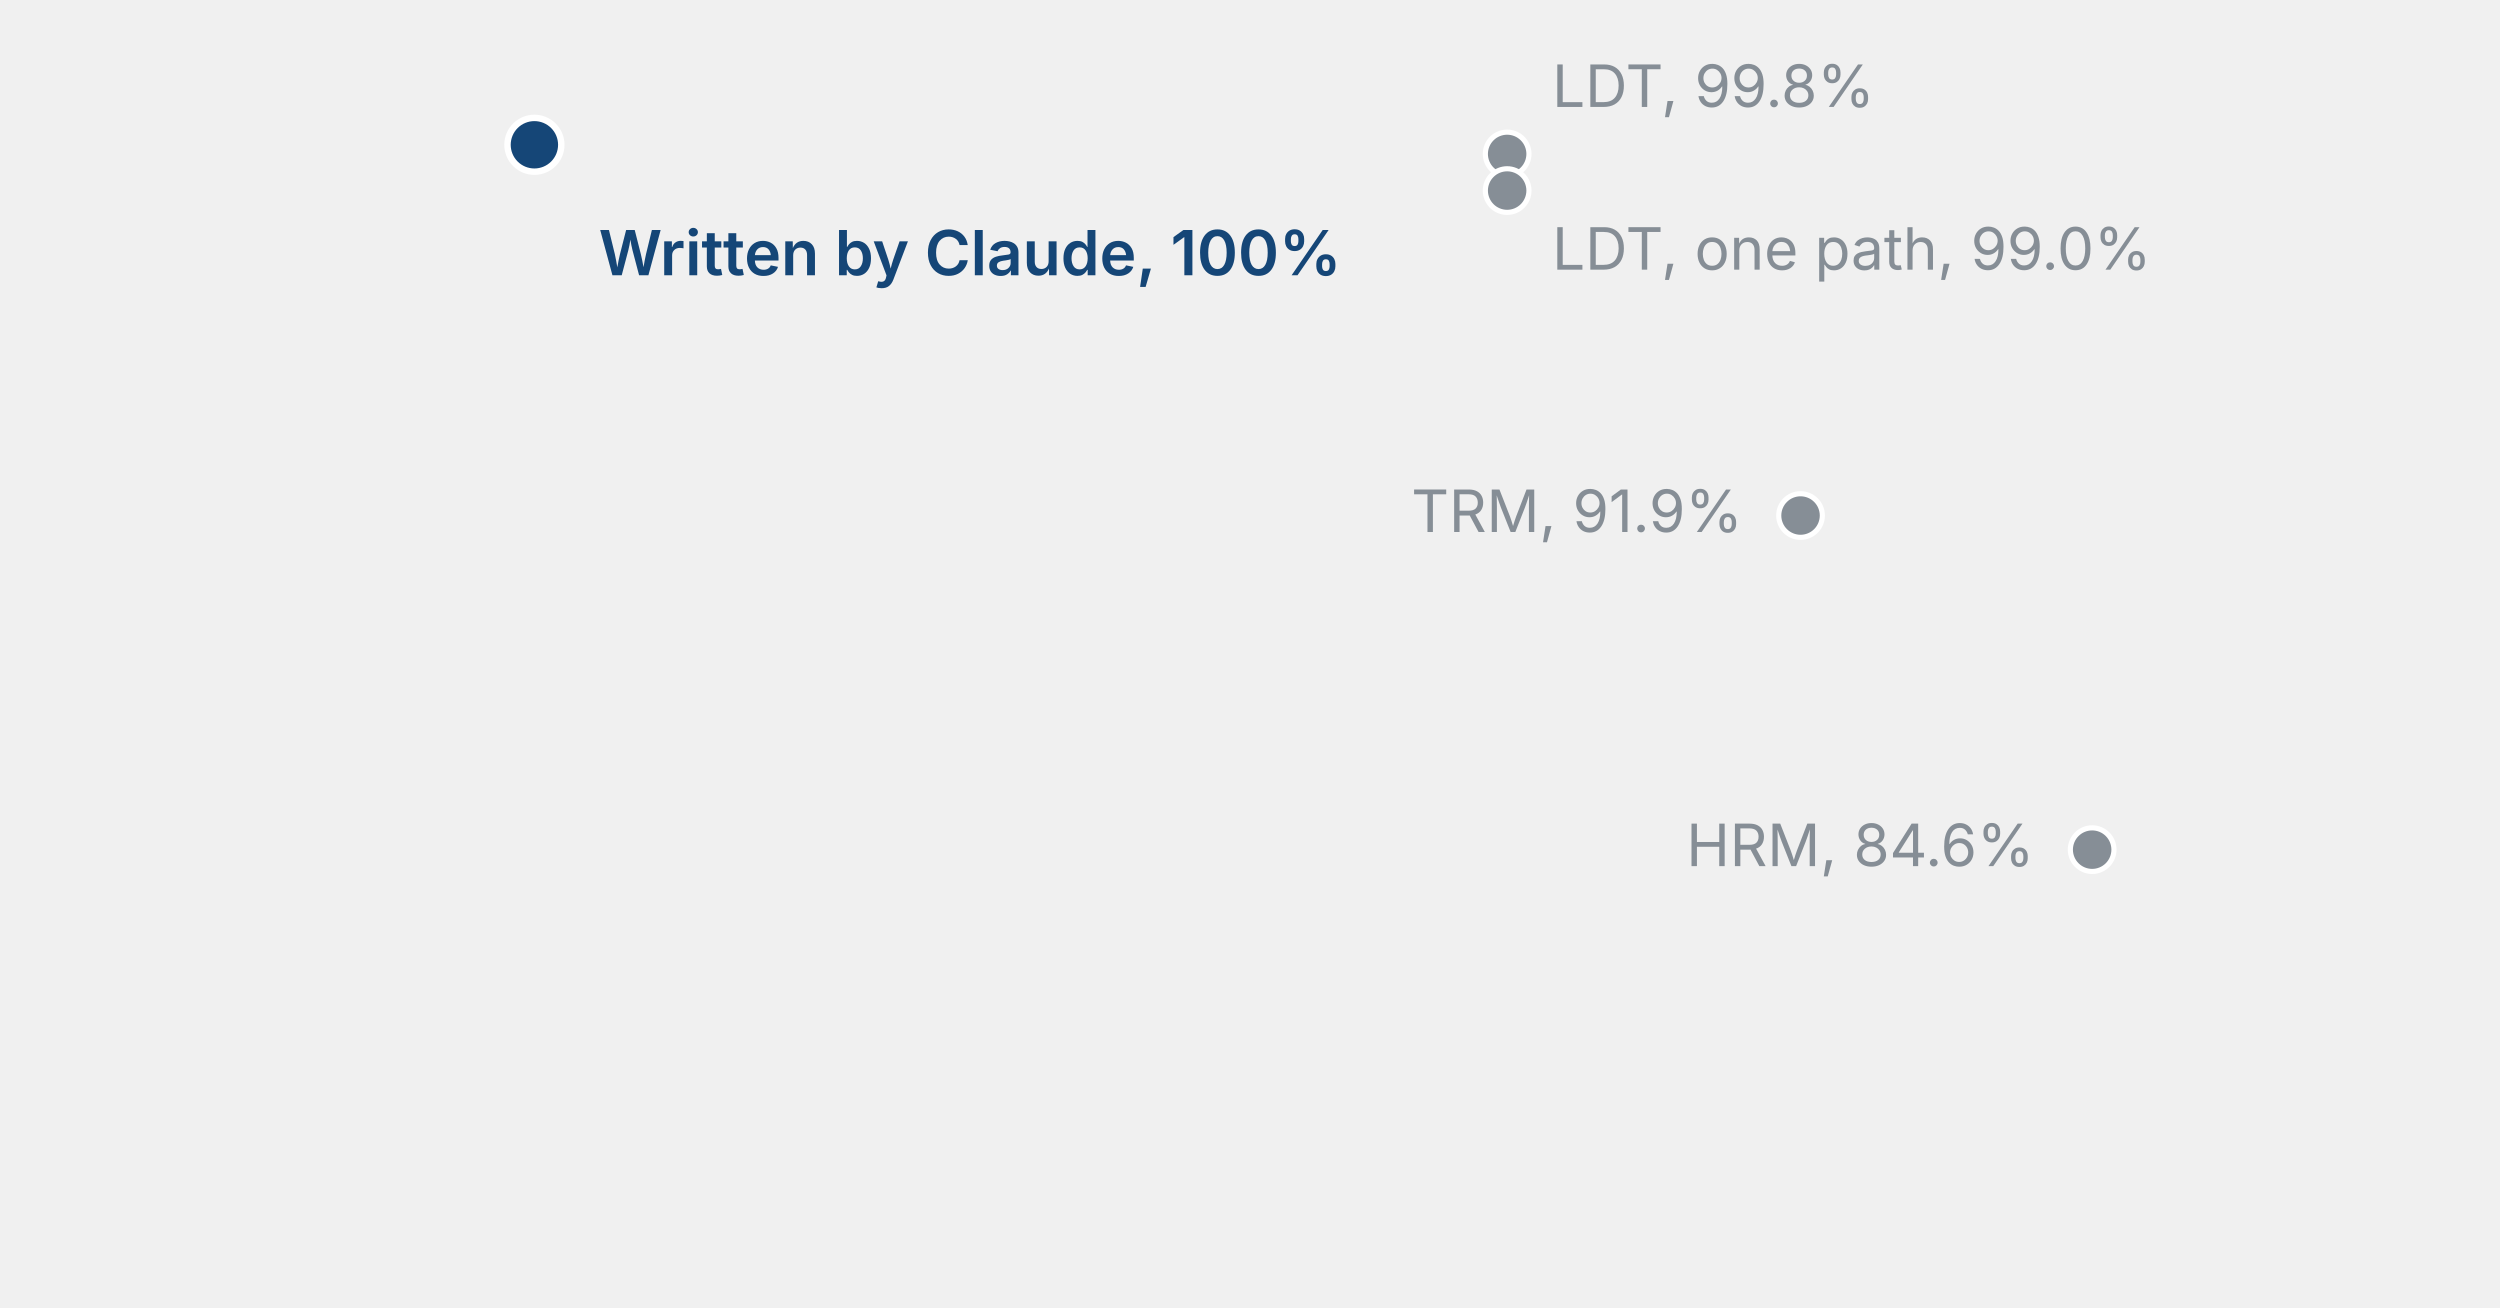
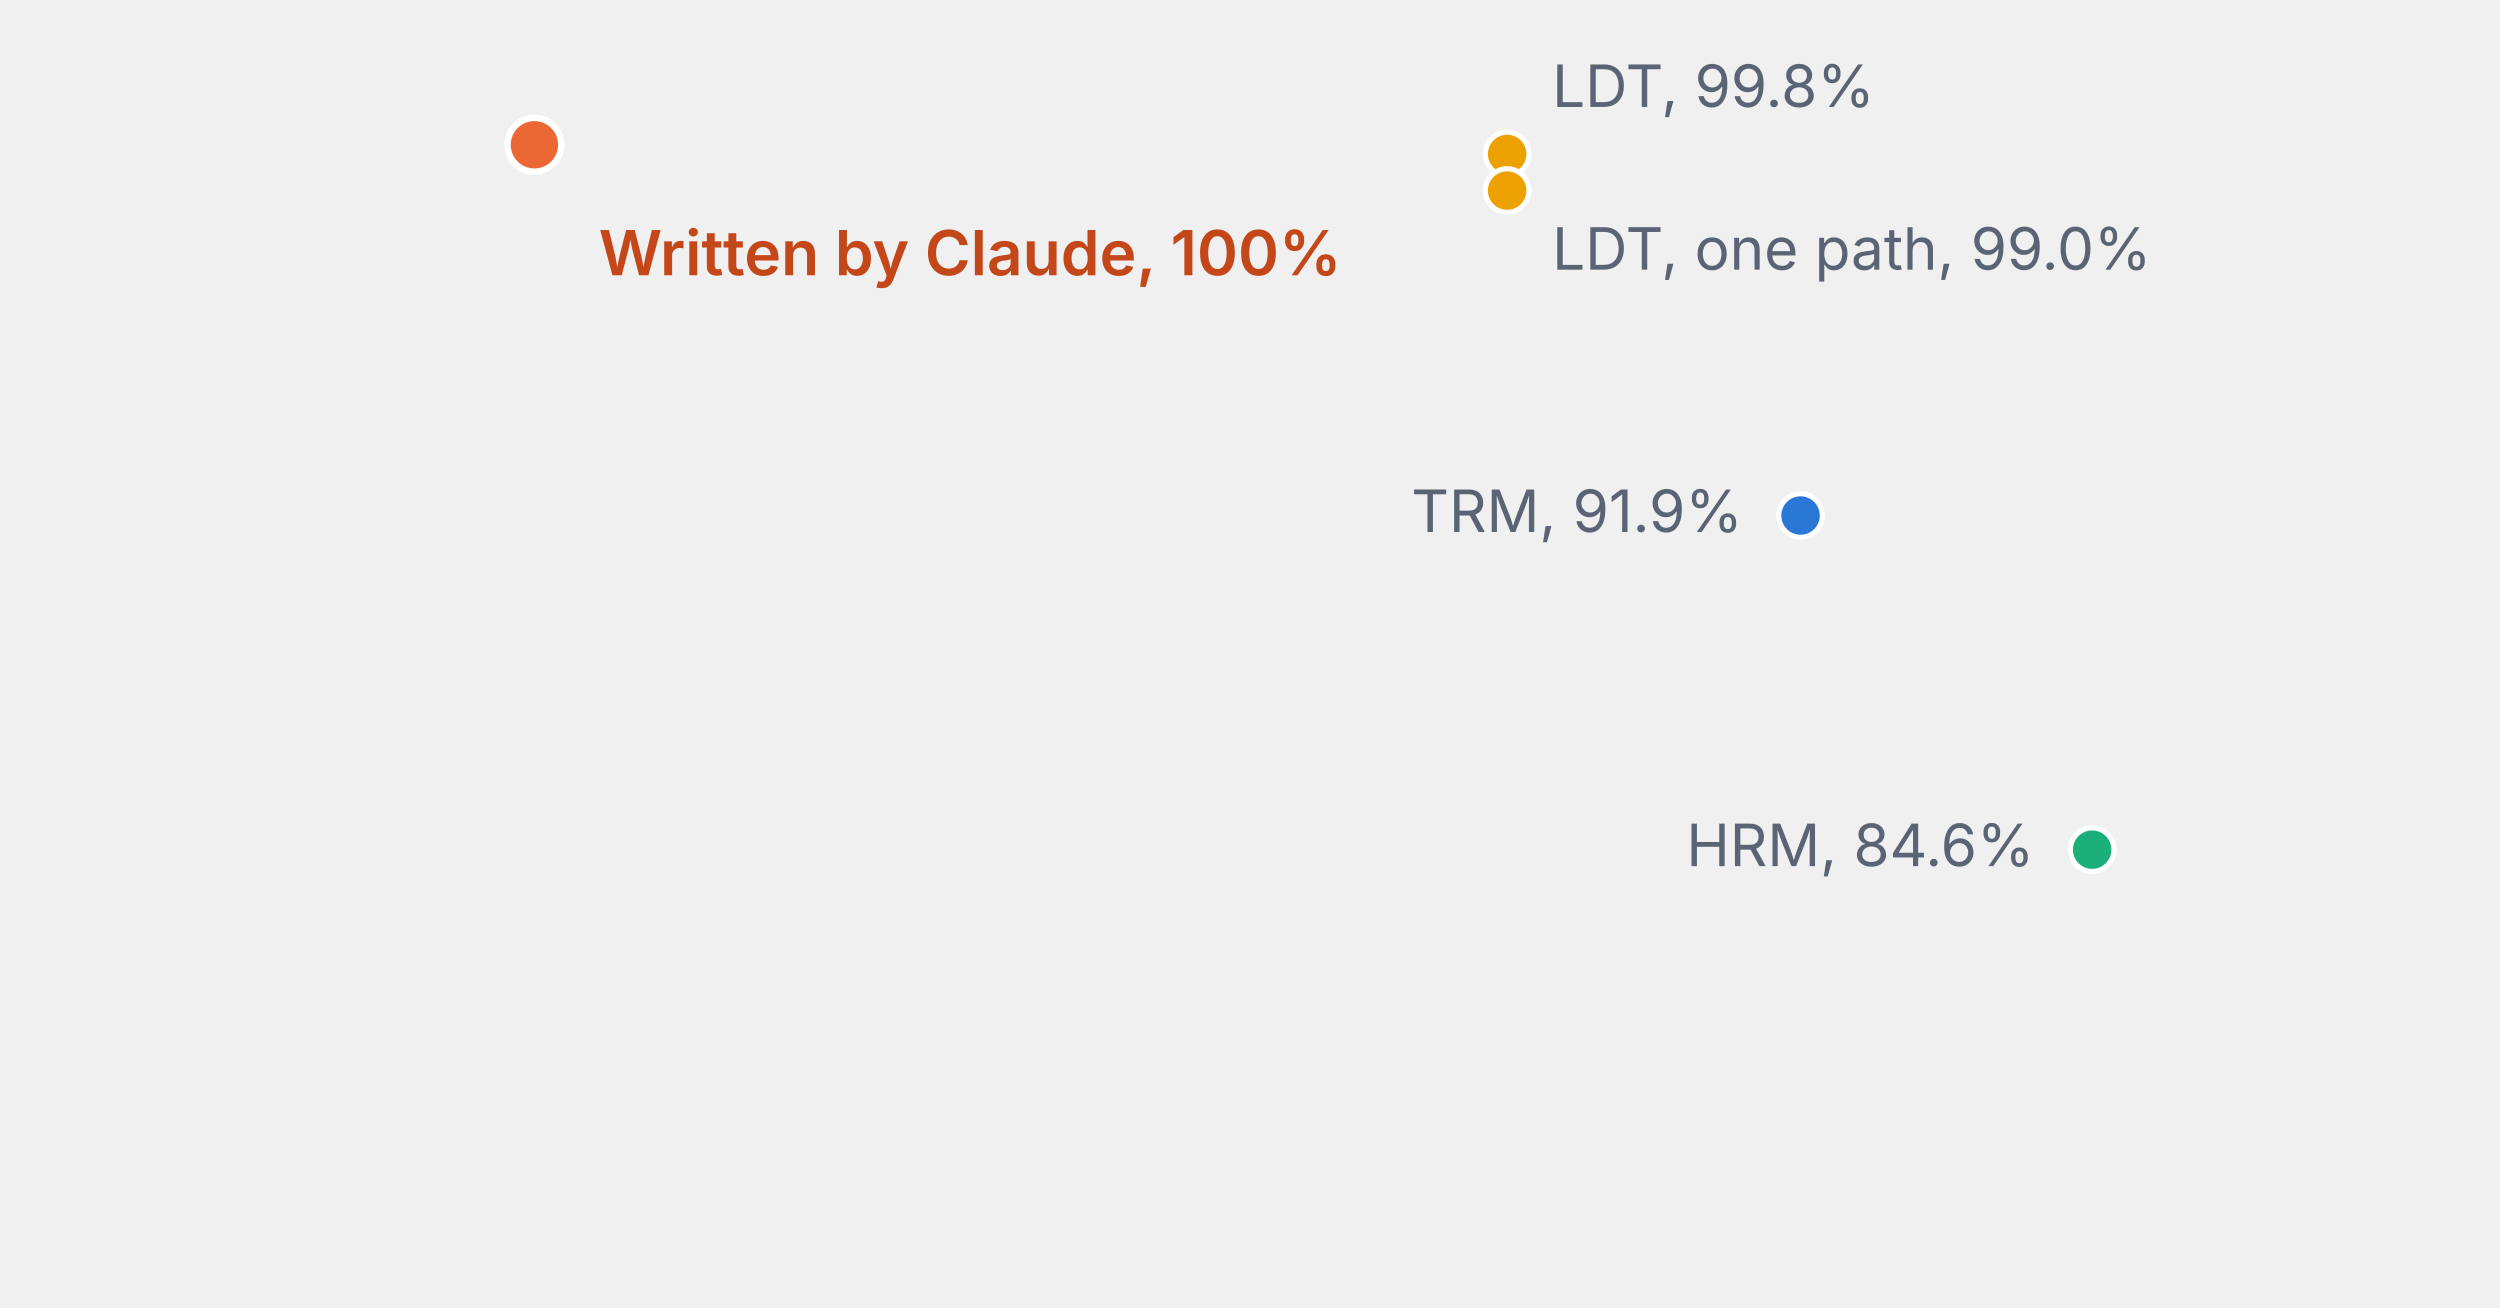
<svg xmlns="http://www.w3.org/2000/svg" xmlns:xlink="http://www.w3.org/1999/xlink" width="388.8pt" height="203.283pt" viewBox="0 0 388.8 203.283" version="1.1">
  <defs>
    <style type="text/css">*{stroke-linejoin: round; stroke-linecap: butt}</style>
  </defs>
  <g id="figure_1">
    <g id="patch_1">
      <path d="M 0 203.283  L 388.8 203.283  L 388.8 0  L 0 0  L 0 203.283  z " style="fill: none" />
    </g>
    <g id="axes_1">
      <g id="data">
        <defs>
-           <path id="macac2881f9" d="M 0 3.391  C 0.899 3.391 1.762 3.034 2.398 2.398  C 3.034 1.762 3.391 0.899 3.391 0  C 3.391 -0.899 3.034 -1.762 2.398 -2.398  C 1.762 -3.034 0.899 -3.391 0 -3.391  C -0.899 -3.391 -1.762 -3.034 -2.398 -2.398  C -3.034 -1.762 -3.391 -0.899 -3.391 0  C -3.391 0.899 -3.034 1.762 -2.398 2.398  C -1.762 3.034 -0.899 3.391 0 3.391  z " style="stroke: #ffffff; stroke-width: 0.8" />
+           <path id="m29481eb5f0" d="M 0 3.391  C 0.899 3.391 1.762 3.034 2.398 2.398  C 3.034 1.762 3.391 0.899 3.391 0  C 3.391 -0.899 3.034 -1.762 2.398 -2.398  C 1.762 -3.034 0.899 -3.391 0 -3.391  C -0.899 -3.391 -1.762 -3.034 -2.398 -2.398  C -3.034 -1.762 -3.391 -0.899 -3.391 0  C -3.391 0.899 -3.034 1.762 -2.398 2.398  C -1.762 3.034 -0.899 3.391 0 3.391  z " style="stroke: #ffffff; stroke-width: 0.8" />
        </defs>
        <g clip-path="url(#p61fa91fc13)">
-           <use xlink:href="#macac2881f9" x="234.392" y="23.942" style="fill: #868e96; stroke: #ffffff; stroke-width: 0.8" />
+           <use xlink:href="#m29481eb5f0" x="234.392" y="23.942" style="fill: #eda100; stroke: #ffffff; stroke-width: 0.8" />
        </g>
      </g>
      <g id="data">
-         <g style="fill: #868e96" transform="translate(241.3921 16.63289) scale(0.09086 -0.09086)">
+         <g style="fill: #5b6475" transform="translate(241.3921 16.63289) scale(0.09086 -0.09086)">
          <defs>
            <path id="Inter-Regular-119" d="M 563 0  L 563 4656  L 1156 4656  L 1156 525  L 3313 525  L 3313 0  L 563 0  z " transform="scale(0.015625)" />
            <path id="Inter-Regular-54" d="M 2016 0  L 563 0  L 563 4656  L 2075 4656  Q 2756 4656 3239 4378  Q 3722 4100 3980 3579  Q 4238 3059 4238 2338  Q 4238 1609 3978 1086  Q 3719 563 3222 281  Q 2725 0 2016 0  z M 1156 525  L 1978 525  Q 2828 525 3245 1008  Q 3663 1491 3663 2338  Q 3663 3178 3253 3654  Q 2844 4131 2034 4131  L 1156 4131  L 1156 525  z " transform="scale(0.015625)" />
            <path id="Inter-Regular-19b" d="M 306 4131  L 306 4656  L 3825 4656  L 3825 4131  L 2366 4131  L 2366 0  L 1772 0  L 1772 4131  L 306 4131  z " transform="scale(0.015625)" />
            <path id="Inter-Regular-5dd" d="M 400 -1122  L 675 650  L 1319 650  L 831 -1122  L 400 -1122  z " transform="scale(0.015625)" />
            <path id="Inter-Regular-6f1" transform="scale(0.015625)" />
            <path id="Inter-Regular-548" d="M 1884 -63  Q 1488 -63 1178 93  Q 869 250 672 531  Q 475 813 419 1184  L 1006 1184  Q 1078 875 1297 669  Q 1516 463 1884 463  Q 2416 463 2723 927  Q 3031 1391 3031 2238  L 2994 2238  Q 2806 1953 2509 1784  Q 2213 1616 1847 1616  Q 1447 1616 1112 1814  Q 778 2013 579 2361  Q 381 2709 381 3156  Q 381 3591 578 3948  Q 775 4306 1129 4517  Q 1484 4728 1963 4719  Q 2250 4716 2537 4608  Q 2825 4500 3062 4253  Q 3300 4006 3444 3581  Q 3588 3156 3588 2513  Q 3588 1278 3131 607  Q 2675 -63 1884 -63  z M 1934 2134  Q 2219 2134 2447 2279  Q 2675 2425 2811 2662  Q 2947 2900 2947 3172  Q 2947 3441 2817 3673  Q 2688 3906 2464 4051  Q 2241 4197 1953 4197  Q 1672 4197 1448 4058  Q 1225 3919 1094 3683  Q 963 3447 963 3159  Q 963 2875 1089 2642  Q 1216 2409 1434 2271  Q 1653 2134 1934 2134  z " transform="scale(0.015625)" />
            <path id="Inter-Regular-5de" d="M 922 -41  Q 747 -41 623 82  Q 500 206 500 381  Q 500 556 623 679  Q 747 803 922 803  Q 1097 803 1220 679  Q 1344 556 1344 381  Q 1344 206 1220 82  Q 1097 -41 922 -41  z " transform="scale(0.015625)" />
            <path id="Inter-Regular-547" d="M 1978 -63  Q 1506 -63 1145 104  Q 784 272 582 565  Q 381 859 381 1238  Q 381 1531 500 1782  Q 619 2034 825 2203  Q 1031 2372 1291 2419  L 1291 2444  Q 950 2531 750 2822  Q 550 3113 550 3481  Q 550 3838 734 4117  Q 919 4397 1241 4558  Q 1563 4719 1978 4719  Q 2388 4719 2709 4558  Q 3031 4397 3217 4117  Q 3403 3838 3403 3481  Q 3403 3113 3201 2822  Q 3000 2531 2669 2444  L 2669 2419  Q 2922 2372 3128 2203  Q 3334 2034 3456 1782  Q 3578 1531 3578 1238  Q 3578 859 3373 565  Q 3169 272 2808 104  Q 2447 -63 1978 -63  z M 1978 453  Q 2441 453 2712 676  Q 2984 900 2984 1269  Q 2984 1528 2853 1726  Q 2722 1925 2494 2039  Q 2266 2153 1978 2153  Q 1538 2153 1252 1904  Q 966 1656 966 1269  Q 966 900 1236 676  Q 1506 453 1978 453  z M 1978 2650  Q 2347 2650 2587 2867  Q 2828 3084 2828 3438  Q 2828 3788 2593 3997  Q 2359 4206 1978 4206  Q 1591 4206 1358 3997  Q 1125 3788 1125 3438  Q 1125 3084 1362 2867  Q 1600 2650 1978 2650  z " transform="scale(0.015625)" />
            <path id="Inter-Regular-6d0" d="M 4656 -91  Q 4359 -91 4154 39  Q 3950 169 3845 384  Q 3741 600 3741 856  L 3741 1100  Q 3741 1356 3847 1570  Q 3953 1784 4158 1914  Q 4363 2044 4656 2044  Q 4956 2044 5159 1914  Q 5363 1784 5464 1570  Q 5566 1356 5566 1100  L 5566 856  Q 5566 600 5461 384  Q 5356 169 5154 39  Q 4953 -91 4656 -91  z M 1634 2597  Q 1338 2597 1133 2726  Q 928 2856 823 3072  Q 719 3288 719 3544  L 719 3788  Q 719 4044 825 4258  Q 931 4472 1136 4601  Q 1341 4731 1634 4731  Q 1934 4731 2136 4601  Q 2338 4472 2441 4258  Q 2544 4044 2544 3788  L 2544 3544  Q 2544 3288 2439 3072  Q 2334 2856 2132 2726  Q 1931 2597 1634 2597  z M 1263 0  L 4463 4656  L 4991 4656  L 1791 0  L 1263 0  z M 4656 319  Q 4894 319 4991 483  Q 5088 647 5088 856  L 5088 1100  Q 5088 1306 4994 1472  Q 4900 1638 4656 1638  Q 4422 1638 4320 1472  Q 4219 1306 4219 1100  L 4219 856  Q 4219 647 4317 483  Q 4416 319 4656 319  z M 1634 3006  Q 1872 3006 1969 3170  Q 2066 3334 2066 3544  L 2066 3788  Q 2066 3994 1972 4159  Q 1878 4325 1634 4325  Q 1400 4325 1298 4159  Q 1197 3994 1197 3788  L 1197 3544  Q 1197 3334 1295 3170  Q 1394 3006 1634 3006  z " transform="scale(0.015625)" />
          </defs>
          <use xlink:href="#Inter-Regular-119" />
          <use xlink:href="#Inter-Regular-54" transform="translate(56.54688 0)" />
          <use xlink:href="#Inter-Regular-19b" transform="translate(125.7344 0)" />
          <use xlink:href="#Inter-Regular-5dd" transform="translate(186.9062 0)" />
          <use xlink:href="#Inter-Regular-6f1" transform="translate(215.7188 0)" />
          <use xlink:href="#Inter-Regular-548" transform="translate(243.8438 0)" />
          <use xlink:href="#Inter-Regular-548" transform="translate(305.8594 0)" />
          <use xlink:href="#Inter-Regular-5de" transform="translate(365.3438 0)" />
          <use xlink:href="#Inter-Regular-547" transform="translate(391.9062 0)" />
          <use xlink:href="#Inter-Regular-6d0" transform="translate(453.7656 0)" />
        </g>
      </g>
      <g id="data">
        <g clip-path="url(#p61fa91fc13)">
-           <use xlink:href="#macac2881f9" x="234.392" y="29.637" style="fill: #868e96; stroke: #ffffff; stroke-width: 0.8" />
+           <use xlink:href="#m29481eb5f0" x="234.392" y="29.637" style="fill: #eda100; stroke: #ffffff; stroke-width: 0.8" />
        </g>
      </g>
      <g id="data">
-         <g style="fill: #868e96" transform="translate(241.3921 41.93896) scale(0.09086 -0.09086)">
+         <g style="fill: #5b6475" transform="translate(241.3921 41.93896) scale(0.09086 -0.09086)">
          <defs>
            <path id="Inter-Regular-316" d="M 1916 -75  Q 1441 -75 1083 150  Q 725 375 525 781  Q 325 1188 325 1725  Q 325 2272 525 2680  Q 725 3088 1083 3313  Q 1441 3538 1916 3538  Q 2394 3538 2753 3313  Q 3113 3088 3313 2680  Q 3513 2272 3513 1725  Q 3513 1188 3313 781  Q 3113 375 2753 150  Q 2394 -75 1916 -75  z M 1916 428  Q 2269 428 2497 609  Q 2725 791 2834 1086  Q 2944 1381 2944 1725  Q 2944 2072 2834 2370  Q 2725 2669 2497 2851  Q 2269 3034 1916 3034  Q 1566 3034 1341 2851  Q 1116 2669 1006 2372  Q 897 2075 897 1725  Q 897 1381 1006 1086  Q 1116 791 1341 609  Q 1566 428 1916 428  z " transform="scale(0.015625)" />
            <path id="Inter-Regular-305" d="M 1056 2094  L 1056 0  L 494 0  L 494 3494  L 1034 3494  L 1038 2847  Q 1206 3219 1479 3378  Q 1753 3538 2106 3538  Q 2638 3538 2963 3209  Q 3288 2881 3288 2219  L 3288 0  L 2725 0  L 2725 2172  Q 2725 2575 2514 2803  Q 2303 3031 1938 3031  Q 1559 3031 1307 2786  Q 1056 2541 1056 2094  z " transform="scale(0.015625)" />
            <path id="Inter-Regular-266" d="M 1963 -75  Q 1456 -75 1089 150  Q 722 375 523 778  Q 325 1181 325 1719  Q 325 2256 519 2665  Q 713 3075 1067 3306  Q 1422 3538 1897 3538  Q 2175 3538 2445 3445  Q 2716 3353 2936 3148  Q 3156 2944 3287 2609  Q 3419 2275 3419 1791  L 3419 1556  L 894 1556  Q 916 1009 1208 717  Q 1500 425 1966 425  Q 2275 425 2498 561  Q 2722 697 2819 963  L 3363 813  Q 3241 416 2870 170  Q 2500 -75 1963 -75  z M 897 2031  L 2847 2031  Q 2806 2478 2567 2758  Q 2328 3038 1897 3038  Q 1597 3038 1380 2897  Q 1163 2756 1038 2528  Q 913 2300 897 2031  z " transform="scale(0.015625)" />
            <path id="Inter-Regular-34b" d="M 494 -1306  L 494 3494  L 1038 3494  L 1038 2934  L 1100 2934  Q 1159 3028 1265 3170  Q 1372 3313 1572 3425  Q 1772 3538 2113 3538  Q 2550 3538 2883 3319  Q 3216 3100 3405 2695  Q 3594 2291 3594 1738  Q 3594 1181 3406 775  Q 3219 369 2886 147  Q 2553 -75 2116 -75  Q 1784 -75 1581 39  Q 1378 153 1268 298  Q 1159 444 1100 541  L 1056 541  L 1056 -1306  L 494 -1306  z M 2031 428  Q 2359 428 2579 604  Q 2800 781 2911 1079  Q 3022 1378 3022 1744  Q 3022 2106 2912 2398  Q 2803 2691 2583 2862  Q 2363 3034 2031 3034  Q 1550 3034 1300 2678  Q 1050 2322 1050 1744  Q 1050 1159 1303 793  Q 1556 428 2031 428  z " transform="scale(0.015625)" />
            <path id="Inter-Regular-1fb" d="M 1472 -81  Q 1141 -81 870 44  Q 600 169 440 409  Q 281 650 281 994  Q 281 1294 400 1481  Q 519 1669 717 1776  Q 916 1884 1156 1937  Q 1397 1991 1641 2022  Q 1953 2063 2150 2084  Q 2347 2106 2442 2159  Q 2538 2213 2538 2341  L 2538 2359  Q 2538 2684 2353 2864  Q 2169 3044 1806 3044  Q 1428 3044 1215 2880  Q 1003 2716 922 2531  L 381 2709  Q 516 3028 744 3208  Q 972 3388 1247 3463  Q 1522 3538 1791 3538  Q 1966 3538 2189 3495  Q 2413 3453 2620 3328  Q 2828 3203 2964 2958  Q 3100 2713 3100 2303  L 3100 0  L 2547 0  L 2547 475  L 2509 475  Q 2450 353 2319 223  Q 2188 94 1978 6  Q 1769 -81 1472 -81  z M 1569 416  Q 1881 416 2097 537  Q 2313 659 2425 854  Q 2538 1050 2538 1263  L 2538 1747  Q 2503 1706 2387 1673  Q 2272 1641 2123 1616  Q 1975 1591 1836 1573  Q 1697 1556 1616 1547  Q 1413 1522 1236 1461  Q 1059 1400 953 1283  Q 847 1166 847 966  Q 847 694 1051 555  Q 1256 416 1569 416  z " transform="scale(0.015625)" />
            <path id="Inter-Regular-379" d="M 1869 3494  L 1869 3013  L 1150 3013  L 1150 906  Q 1150 672 1245 564  Q 1341 456 1563 456  Q 1616 456 1698 468  Q 1781 481 1850 494  L 1966 19  Q 1878 -13 1767 -28  Q 1656 -44 1547 -44  Q 1094 -44 841 195  Q 588 434 588 863  L 588 3013  L 63 3013  L 63 3494  L 588 3494  L 588 4325  L 1150 4325  L 1150 3494  L 1869 3494  z " transform="scale(0.015625)" />
            <path id="Inter-Regular-29e" d="M 1056 2094  L 1056 0  L 494 0  L 494 4656  L 1056 4656  L 1056 2888  Q 1228 3238 1495 3388  Q 1763 3538 2106 3538  Q 2638 3538 2964 3209  Q 3291 2881 3291 2219  L 3291 0  L 2725 0  L 2725 2172  Q 2725 2575 2514 2803  Q 2303 3031 1938 3031  Q 1559 3031 1307 2786  Q 1056 2541 1056 2094  z " transform="scale(0.015625)" />
            <path id="Inter-Regular-53d" d="M 2019 -63  Q 1241 -63 811 562  Q 381 1188 381 2325  Q 381 3456 814 4087  Q 1247 4719 2019 4719  Q 2794 4719 3225 4087  Q 3656 3456 3656 2325  Q 3656 1188 3228 562  Q 2800 -63 2019 -63  z M 2019 456  Q 2531 456 2807 948  Q 3084 1441 3084 2325  Q 3084 3216 2807 3709  Q 2531 4203 2019 4203  Q 1509 4203 1231 3708  Q 953 3213 953 2325  Q 953 1441 1231 948  Q 1509 456 2019 456  z " transform="scale(0.015625)" />
          </defs>
          <use xlink:href="#Inter-Regular-119" />
          <use xlink:href="#Inter-Regular-54" transform="translate(56.54688 0)" />
          <use xlink:href="#Inter-Regular-19b" transform="translate(125.7344 0)" />
          <use xlink:href="#Inter-Regular-5dd" transform="translate(186.9062 0)" />
          <use xlink:href="#Inter-Regular-6f1" transform="translate(215.7188 0)" />
          <use xlink:href="#Inter-Regular-316" transform="translate(243.8438 0)" />
          <use xlink:href="#Inter-Regular-305" transform="translate(303.8125 0)" />
          <use xlink:href="#Inter-Regular-266" transform="translate(362.8906 0)" />
          <use xlink:href="#Inter-Regular-6f1" transform="translate(421.1875 0)" />
          <use xlink:href="#Inter-Regular-34b" transform="translate(449.3125 0)" />
          <use xlink:href="#Inter-Regular-1fb" transform="translate(511.5312 0)" />
          <use xlink:href="#Inter-Regular-379" transform="translate(567.6875 0)" />
          <use xlink:href="#Inter-Regular-29e" transform="translate(600.4062 0)" />
          <use xlink:href="#Inter-Regular-5dd" transform="translate(659.5312 0)" />
          <use xlink:href="#Inter-Regular-6f1" transform="translate(688.3438 0)" />
          <use xlink:href="#Inter-Regular-548" transform="translate(716.4688 0)" />
          <use xlink:href="#Inter-Regular-548" transform="translate(778.4844 0)" />
          <use xlink:href="#Inter-Regular-5de" transform="translate(837.9688 0)" />
          <use xlink:href="#Inter-Regular-53d" transform="translate(864.25 0)" />
          <use xlink:href="#Inter-Regular-6d0" transform="translate(927.3438 0)" />
        </g>
      </g>
      <g id="data">
+         <defs>
+           <path id="m41c938f193" d="M 0 3.391  C 0.899 3.391 1.762 3.034 2.398 2.398  C 3.034 1.762 3.391 0.899 3.391 0  C 3.391 -0.899 3.034 -1.762 2.398 -2.398  C 1.762 -3.034 0.899 -3.391 0 -3.391  C -0.899 -3.391 -1.762 -3.034 -2.398 -2.398  C -3.034 -1.762 -3.391 -0.899 -3.391 0  C -3.391 0.899 -3.034 1.762 -2.398 2.398  C -1.762 3.034 -0.899 3.391 0 3.391  z " style="stroke: #ffffff; stroke-width: 0.8" />
+         </defs>
        <g clip-path="url(#p61fa91fc13)">
-           <use xlink:href="#macac2881f9" x="280.02" y="80.176" style="fill: #868e96; stroke: #ffffff; stroke-width: 0.8" />
+           <use xlink:href="#m41c938f193" x="280.02" y="80.176" style="fill: #2a78d6; stroke: #ffffff; stroke-width: 0.8" />
        </g>
      </g>
      <g id="data">
-         <g style="fill: #868e96" transform="translate(219.4849 82.73759) scale(0.09086 -0.09086)">
+         <g style="fill: #5b6475" transform="translate(219.4849 82.73759) scale(0.09086 -0.09086)">
          <defs>
            <path id="Inter-Regular-180" d="M 563 0  L 563 4656  L 2156 4656  Q 2700 4656 3051 4470  Q 3403 4284 3573 3959  Q 3744 3634 3744 3219  Q 3744 2756 3533 2412  Q 3322 2069 2881 1916  L 3925 0  L 3238 0  L 2269 1809  Q 2216 1806 2159 1806  L 1156 1806  L 1156 0  L 563 0  z M 1156 2334  L 2131 2334  Q 2681 2334 2917 2571  Q 3153 2809 3153 3219  Q 3153 3634 2917 3884  Q 2681 4134 2125 4134  L 1156 4134  L 1156 2334  z " transform="scale(0.015625)" />
            <path id="Inter-Regular-124" d="M 563 0  L 563 4656  L 1406 4656  L 2553 1719  Q 2619 1550 2716 1247  Q 2813 944 2897 659  Q 2978 934 3075 1239  Q 3172 1544 3241 1719  L 4372 4656  L 5219 4656  L 5219 0  L 4634 0  L 4634 2659  Q 4634 2916 4640 3287  Q 4647 3659 4656 4022  Q 4528 3622 4398 3244  Q 4269 2866 4188 2659  L 3147 0  L 2631 0  L 1575 2659  Q 1497 2856 1370 3229  Q 1244 3603 1106 4013  Q 1113 3681 1120 3304  Q 1128 2928 1128 2659  L 1128 0  L 563 0  z " transform="scale(0.015625)" />
            <path id="Inter-Regular-53e" d="M 2041 4656  L 2041 0  L 1456 0  L 1456 4106  L 1425 4106  L 300 3272  L 300 3909  L 1313 4656  L 2041 4656  z " transform="scale(0.015625)" />
          </defs>
          <use xlink:href="#Inter-Regular-19b" />
          <use xlink:href="#Inter-Regular-180" transform="translate(64.54688 0)" />
          <use xlink:href="#Inter-Regular-124" transform="translate(128.9062 0)" />
          <use xlink:href="#Inter-Regular-5dd" transform="translate(219.2344 0)" />
          <use xlink:href="#Inter-Regular-6f1" transform="translate(248.0469 0)" />
          <use xlink:href="#Inter-Regular-548" transform="translate(276.1719 0)" />
          <use xlink:href="#Inter-Regular-53e" transform="translate(338.1875 0)" />
          <use xlink:href="#Inter-Regular-5de" transform="translate(378.8594 0)" />
          <use xlink:href="#Inter-Regular-548" transform="translate(406.9844 0)" />
          <use xlink:href="#Inter-Regular-6d0" transform="translate(469 0)" />
        </g>
      </g>
      <g id="data">
+         <defs>
+           <path id="mcc4595b15b" d="M 0 3.391  C 0.899 3.391 1.762 3.034 2.398 2.398  C 3.034 1.762 3.391 0.899 3.391 0  C 3.391 -0.899 3.034 -1.762 2.398 -2.398  C 1.762 -3.034 0.899 -3.391 0 -3.391  C -0.899 -3.391 -1.762 -3.034 -2.398 -2.398  C -3.034 -1.762 -3.391 -0.899 -3.391 0  C -3.391 0.899 -3.034 1.762 -2.398 2.398  C -1.762 3.034 -0.899 3.391 0 3.391  z " style="stroke: #ffffff; stroke-width: 0.8" />
+         </defs>
        <g clip-path="url(#p61fa91fc13)">
-           <use xlink:href="#macac2881f9" x="325.372" y="132.138" style="fill: #868e96; stroke: #ffffff; stroke-width: 0.8" />
+           <use xlink:href="#mcc4595b15b" x="325.372" y="132.138" style="fill: #1baf7a; stroke: #ffffff; stroke-width: 0.8" />
        </g>
      </g>
      <g id="data">
-         <g style="fill: #868e96" transform="translate(262.2645 134.7003) scale(0.09086 -0.09086)">
+         <g style="fill: #5b6475" transform="translate(262.2645 134.7003) scale(0.09086 -0.09086)">
          <defs>
            <path id="Inter-Regular-a1" d="M 563 0  L 563 4656  L 1156 4656  L 1156 2644  L 3600 2644  L 3600 4656  L 4194 4656  L 4194 0  L 3600 0  L 3600 2119  L 1156 2119  L 1156 0  L 563 0  z " transform="scale(0.015625)" />
            <path id="Inter-Regular-542" d="M 375 947  L 375 1431  L 2413 4656  L 3134 4656  L 3134 1469  L 3766 1469  L 3766 947  L 3134 947  L 3134 0  L 2566 0  L 2566 947  L 375 947  z M 2569 1469  L 2569 3913  L 2531 3913  L 1009 1506  L 1009 1469  L 2569 1469  z " transform="scale(0.015625)" />
            <path id="Inter-Regular-545" d="M 2019 -63  Q 1728 -63 1437 43  Q 1147 150 908 400  Q 669 650 525 1078  Q 381 1506 381 2150  Q 381 3378 840 4048  Q 1300 4719 2091 4719  Q 2481 4719 2790 4562  Q 3100 4406 3297 4128  Q 3494 3850 3550 3484  L 2969 3484  Q 2891 3788 2672 3991  Q 2453 4194 2091 4194  Q 1553 4194 1248 3730  Q 944 3266 944 2425  L 981 2425  Q 1169 2716 1467 2880  Q 1766 3044 2128 3044  Q 2528 3044 2859 2847  Q 3191 2650 3389 2301  Q 3588 1953 3588 1503  Q 3588 1069 3394 714  Q 3200 359 2847 148  Q 2494 -63 2019 -63  z M 2019 459  Q 2300 459 2525 600  Q 2750 741 2881 977  Q 3013 1213 3013 1503  Q 3013 1788 2886 2020  Q 2759 2253 2537 2390  Q 2316 2528 2034 2528  Q 1753 2528 1525 2384  Q 1297 2241 1162 2005  Q 1028 1769 1028 1497  Q 1028 1222 1156 986  Q 1284 750 1509 604  Q 1734 459 2019 459  z " transform="scale(0.015625)" />
          </defs>
          <use xlink:href="#Inter-Regular-a1" />
          <use xlink:href="#Inter-Regular-180" transform="translate(74.3125 0)" />
          <use xlink:href="#Inter-Regular-124" transform="translate(138.6719 0)" />
          <use xlink:href="#Inter-Regular-5dd" transform="translate(229 0)" />
          <use xlink:href="#Inter-Regular-6f1" transform="translate(257.8125 0)" />
          <use xlink:href="#Inter-Regular-547" transform="translate(285.9375 0)" />
          <use xlink:href="#Inter-Regular-542" transform="translate(347.7969 0)" />
          <use xlink:href="#Inter-Regular-5de" transform="translate(409.0156 0)" />
          <use xlink:href="#Inter-Regular-545" transform="translate(435.2969 0)" />
          <use xlink:href="#Inter-Regular-6d0" transform="translate(497.3125 0)" />
        </g>
      </g>
      <g id="data">
-         <g style="fill: #154677" transform="translate(93.10895 42.80973) scale(0.09676 -0.09676)">
+         <g style="fill: #c4471a" transform="translate(93.10895 42.80973) scale(0.09676 -0.09676)">
          <defs>
            <path id="Inter-SemiBold-1cb" d="M 1413 0  L 156 4656  L 1053 4656  L 1659 2178  Q 1731 1863 1793 1511  Q 1856 1159 1916 813  Q 1978 1159 2045 1511  Q 2113 1863 2191 2178  L 2822 4656  L 3706 4656  L 4334 2178  Q 4413 1866 4480 1519  Q 4547 1172 4609 828  Q 4669 1172 4733 1519  Q 4797 1866 4869 2178  L 5472 4656  L 6372 4656  L 5113 0  L 4156 0  L 3478 2572  Q 3416 2816 3362 3091  Q 3309 3366 3259 3666  Q 3213 3375 3164 3103  Q 3116 2831 3047 2572  L 2369 0  L 1413 0  z " transform="scale(0.015625)" />
            <path id="Inter-SemiBold-354" d="M 431 0  L 431 3494  L 1219 3494  L 1219 2909  L 1256 2909  Q 1350 3213 1584 3377  Q 1819 3541 2119 3541  Q 2275 3541 2416 3519  L 2416 2772  Q 2366 2784 2253 2798  Q 2141 2813 2031 2813  Q 1691 2813 1467 2602  Q 1244 2391 1244 2056  L 1244 0  L 431 0  z " transform="scale(0.015625)" />
            <path id="Inter-SemiBold-2b1" d="M 431 0  L 431 3494  L 1244 3494  L 1244 0  L 431 0  z M 838 3988  Q 644 3988 505 4117  Q 366 4247 366 4434  Q 366 4619 505 4748  Q 644 4878 838 4878  Q 1035 4878 1174 4748  Q 1313 4619 1313 4434  Q 1313 4247 1174 4117  Q 1035 3988 838 3988  z " transform="scale(0.015625)" />
            <path id="Inter-SemiBold-379" d="M 2047 3494  L 2047 2856  L 1372 2856  L 1372 984  Q 1372 794 1451 705  Q 1531 616 1719 616  Q 1775 616 1865 630  Q 1956 644 2016 656  L 2144 28  Q 2009 -13 1868 -30  Q 1728 -47 1600 -47  Q 1097 -47 828 203  Q 559 453 559 916  L 559 2856  L 63 2856  L 63 3494  L 559 3494  L 559 4325  L 1372 4325  L 1372 3494  L 2047 3494  z " transform="scale(0.015625)" />
            <path id="Inter-SemiBold-266" d="M 1975 -72  Q 1447 -72 1067 150  Q 688 372 483 775  Q 278 1178 278 1725  Q 278 2263 479 2670  Q 681 3078 1051 3308  Q 1422 3538 1922 3538  Q 2347 3538 2711 3352  Q 3075 3166 3297 2777  Q 3519 2388 3519 1775  L 3519 1519  L 1088 1519  Q 1103 1053 1348 809  Q 1594 566 1984 566  Q 2253 566 2445 681  Q 2638 797 2719 1019  L 3466 866  Q 3341 444 2948 186  Q 2556 -72 1975 -72  z M 1091 2072  L 2728 2072  Q 2691 2447 2489 2673  Q 2288 2900 1925 2900  Q 1553 2900 1336 2661  Q 1119 2422 1091 2072  z " transform="scale(0.015625)" />
            <path id="Inter-SemiBold-305" d="M 1244 2047  L 1244 0  L 431 0  L 431 3494  L 1200 3494  L 1209 2797  Q 1522 3538 2291 3538  Q 2831 3538 3157 3194  Q 3484 2850 3484 2222  L 3484 0  L 2672 0  L 2672 2097  Q 2672 2447 2490 2647  Q 2309 2847 1991 2847  Q 1666 2847 1455 2637  Q 1244 2428 1244 2047  z " transform="scale(0.015625)" />
            <path id="Inter-SemiBold-6f1" transform="scale(0.015625)" />
            <path id="Inter-SemiBold-242" d="M 2275 -63  Q 1975 -63 1776 39  Q 1578 141 1459 284  Q 1341 428 1278 553  L 1225 553  L 1225 0  L 431 0  L 431 4656  L 1244 4656  L 1244 2916  L 1278 2916  Q 1338 3038 1453 3183  Q 1569 3328 1769 3433  Q 1969 3538 2278 3538  Q 2681 3538 3007 3331  Q 3334 3125 3526 2723  Q 3719 2322 3719 1741  Q 3719 1166 3530 762  Q 3341 359 3016 148  Q 2691 -63 2275 -63  z M 2056 606  Q 2463 606 2673 929  Q 2884 1253 2884 1744  Q 2884 2231 2676 2550  Q 2469 2869 2056 2869  Q 1653 2869 1440 2561  Q 1228 2253 1228 1744  Q 1228 1234 1443 920  Q 1659 606 2056 606  z " transform="scale(0.015625)" />
            <path id="Inter-SemiBold-3e6" d="M 397 -1247  L 588 -613  L 684 -638  Q 959 -713 1143 -623  Q 1328 -534 1391 -234  L 1441 -13  L 122 3494  L 991 3494  L 1628 1594  Q 1703 1366 1759 1139  Q 1816 913 1866 684  Q 1925 916 1986 1142  Q 2047 1369 2125 1594  L 2784 3494  L 3644 3494  L 2144 -450  Q 1984 -869 1700 -1100  Q 1416 -1331 941 -1331  Q 769 -1331 623 -1306  Q 478 -1281 397 -1247  z " transform="scale(0.015625)" />
            <path id="Inter-SemiBold-49" d="M 2453 -63  Q 1841 -63 1359 221  Q 878 506 600 1040  Q 322 1575 322 2325  Q 322 3078 601 3614  Q 881 4150 1362 4434  Q 1844 4719 2453 4719  Q 2963 4719 3380 4528  Q 3797 4338 4069 3977  Q 4341 3616 4416 3106  L 3575 3106  Q 3497 3519 3190 3745  Q 2884 3972 2466 3972  Q 1894 3972 1526 3545  Q 1159 3119 1159 2325  Q 1159 1522 1528 1103  Q 1897 684 2463 684  Q 2881 684 3189 911  Q 3497 1138 3575 1550  L 4419 1550  Q 4353 1103 4097 737  Q 3841 372 3422 154  Q 3003 -63 2453 -63  z " transform="scale(0.015625)" />
            <path id="Inter-SemiBold-2e0" d="M 1244 4656  L 1244 0  L 431 0  L 431 4656  L 1244 4656  z " transform="scale(0.015625)" />
            <path id="Inter-SemiBold-1fb" d="M 1406 -72  Q 1075 -72 809 48  Q 544 169 391 403  Q 238 638 238 981  Q 238 1375 430 1592  Q 622 1809 926 1907  Q 1231 2006 1569 2041  Q 2025 2091 2228 2133  Q 2431 2175 2431 2356  L 2431 2372  Q 2431 2628 2275 2770  Q 2119 2913 1822 2913  Q 1516 2913 1334 2778  Q 1153 2644 1091 2472  L 338 2625  Q 491 3088 892 3313  Q 1294 3538 1819 3538  Q 2066 3538 2317 3480  Q 2569 3422 2778 3286  Q 2988 3150 3116 2917  Q 3244 2684 3244 2334  L 3244 0  L 2466 0  L 2466 481  L 2434 481  Q 2319 256 2066 92  Q 1813 -72 1406 -72  z M 1616 531  Q 1991 531 2214 747  Q 2438 963 2438 1253  L 2438 1666  Q 2381 1622 2237 1589  Q 2094 1556 1933 1532  Q 1772 1509 1666 1494  Q 1391 1456 1208 1343  Q 1025 1231 1025 991  Q 1025 766 1190 648  Q 1356 531 1616 531  z " transform="scale(0.015625)" />
            <path id="Inter-SemiBold-393" d="M 1628 -44  Q 1088 -44 759 300  Q 431 644 431 1272  L 431 3494  L 1244 3494  L 1244 1397  Q 1244 1047 1426 847  Q 1609 647 1928 647  Q 2253 647 2462 856  Q 2672 1066 2672 1447  L 2672 3494  L 3488 3494  L 3488 0  L 2716 0  L 2709 700  Q 2397 -44 1628 -44  z " transform="scale(0.015625)" />
            <path id="Inter-SemiBold-255" d="M 1719 -63  Q 1306 -63 979 148  Q 653 359 465 762  Q 278 1166 278 1741  Q 278 2322 468 2723  Q 659 3125 986 3331  Q 1313 3538 1716 3538  Q 2028 3538 2226 3433  Q 2425 3328 2540 3183  Q 2656 3038 2719 2916  L 2753 2916  L 2753 4656  L 3566 4656  L 3566 0  L 2769 0  L 2769 553  L 2719 553  Q 2653 428 2534 284  Q 2416 141 2217 39  Q 2019 -63 1719 -63  z M 1941 606  Q 2338 606 2553 920  Q 2769 1234 2769 1744  Q 2769 2253 2555 2561  Q 2341 2869 1941 2869  Q 1528 2869 1318 2550  Q 1109 2231 1109 1744  Q 1109 1253 1320 929  Q 1531 606 1941 606  z " transform="scale(0.015625)" />
            <path id="Inter-SemiBold-5dd" d="M 385 -1197  L 660 687  L 1497 687  L 953 -1197  L 385 -1197  z " transform="scale(0.015625)" />
            <path id="Inter-SemiBold-53e" d="M 2241 4656  L 2241 0  L 1413 0  L 1413 3913  L 1381 3913  L 294 3131  L 294 3925  L 1316 4656  L 2241 4656  z " transform="scale(0.015625)" />
            <path id="Inter-SemiBold-53d" d="M 2113 -63  Q 1263 -63 792 564  Q 322 1191 322 2325  Q 322 3456 794 4087  Q 1266 4719 2113 4719  Q 2956 4719 3428 4087  Q 3900 3456 3900 2325  Q 3900 1191 3429 564  Q 2959 -63 2113 -63  z M 2113 638  Q 2569 638 2814 1078  Q 3059 1519 3059 2325  Q 3059 3134 2814 3578  Q 2569 4022 2113 4022  Q 1656 4022 1409 3576  Q 1163 3131 1163 2325  Q 1163 1519 1408 1078  Q 1653 638 2113 638  z " transform="scale(0.015625)" />
            <path id="Inter-SemiBold-6d0" d="M 4822 -84  Q 4500 -84 4281 53  Q 4063 191 3950 417  Q 3838 644 3838 916  L 3838 1159  Q 3838 1431 3953 1657  Q 4069 1884 4287 2021  Q 4506 2159 4822 2159  Q 5144 2159 5361 2021  Q 5578 1884 5689 1656  Q 5800 1428 5800 1159  L 5800 916  Q 5800 644 5687 416  Q 5575 188 5356 52  Q 5138 -84 4822 -84  z M 1609 2488  Q 1288 2488 1069 2625  Q 850 2763 737 2991  Q 625 3219 625 3488  L 625 3731  Q 625 4003 740 4231  Q 856 4459 1075 4595  Q 1294 4731 1609 4731  Q 1931 4731 2148 4593  Q 2366 4456 2477 4229  Q 2588 4003 2588 3731  L 2588 3488  Q 2588 3216 2475 2989  Q 2363 2763 2144 2625  Q 1925 2488 1609 2488  z M 1294 0  L 4494 4656  L 5103 4656  L 1903 0  L 1294 0  z M 4822 434  Q 5041 434 5123 582  Q 5206 731 5206 916  L 5206 1159  Q 5206 1341 5126 1492  Q 5047 1644 4822 1644  Q 4606 1644 4518 1491  Q 4431 1338 4431 1159  L 4431 916  Q 4431 731 4517 582  Q 4603 434 4822 434  z M 1609 3006  Q 1828 3006 1911 3154  Q 1994 3303 1994 3488  L 1994 3731  Q 1994 3913 1914 4064  Q 1834 4216 1609 4216  Q 1394 4216 1308 4062  Q 1222 3909 1222 3731  L 1222 3488  Q 1222 3303 1306 3154  Q 1391 3006 1609 3006  z " transform="scale(0.015625)" />
          </defs>
          <use xlink:href="#Inter-SemiBold-1cb" />
          <use xlink:href="#Inter-SemiBold-354" transform="translate(98.57812 0)" />
          <use xlink:href="#Inter-SemiBold-2b1" transform="translate(138.9219 0)" />
          <use xlink:href="#Inter-SemiBold-379" transform="translate(165.0938 0)" />
          <use xlink:href="#Inter-SemiBold-379" transform="translate(199.7031 0)" />
          <use xlink:href="#Inter-SemiBold-266" transform="translate(234.0312 0)" />
          <use xlink:href="#Inter-SemiBold-305" transform="translate(293.1562 0)" />
          <use xlink:href="#Inter-SemiBold-6f1" transform="translate(354.3438 0)" />
          <use xlink:href="#Inter-SemiBold-242" transform="translate(379.5469 0)" />
          <use xlink:href="#Inter-SemiBold-3e6" transform="translate(440.0938 0)" />
          <use xlink:href="#Inter-SemiBold-6f1" transform="translate(498.9375 0)" />
          <use xlink:href="#Inter-SemiBold-49" transform="translate(524.1406 0)" />
          <use xlink:href="#Inter-SemiBold-2e0" transform="translate(597.8281 0)" />
          <use xlink:href="#Inter-SemiBold-1fb" transform="translate(624 0)" />
          <use xlink:href="#Inter-SemiBold-393" transform="translate(681.4219 0)" />
          <use xlink:href="#Inter-SemiBold-255" transform="translate(742.6562 0)" />
          <use xlink:href="#Inter-SemiBold-266" transform="translate(805.0625 0)" />
          <use xlink:href="#Inter-SemiBold-5dd" transform="translate(864.1875 0)" />
          <use xlink:href="#Inter-SemiBold-6f1" transform="translate(894.0312 0)" />
          <use xlink:href="#Inter-SemiBold-53e" transform="translate(919.2344 0)" />
          <use xlink:href="#Inter-SemiBold-53d" transform="translate(961.5156 0)" />
          <use xlink:href="#Inter-SemiBold-53d" transform="translate(1027.484 0)" />
          <use xlink:href="#Inter-SemiBold-6d0" transform="translate(1093.453 0)" />
        </g>
      </g>
      <g id="data">
        <defs>
-           <path id="m7358dd5246" d="M 0 4.183  C 1.109 4.183 2.174 3.743 2.958 2.958  C 3.743 2.174 4.183 1.109 4.183 0  C 4.183 -1.109 3.743 -2.174 2.958 -2.958  C 2.174 -3.743 1.109 -4.183 0 -4.183  C -1.109 -4.183 -2.174 -3.743 -2.958 -2.958  C -3.743 -2.174 -4.183 -1.109 -4.183 0  C -4.183 1.109 -3.743 2.174 -2.958 2.958  C -2.174 3.743 -1.109 4.183 0 4.183  z " style="stroke: #ffffff" />
+           <path id="m8ef964cb25" d="M 0 4.183  C 1.109 4.183 2.174 3.743 2.958 2.958  C 3.743 2.174 4.183 1.109 4.183 0  C 4.183 -1.109 3.743 -2.174 2.958 -2.958  C 2.174 -3.743 1.109 -4.183 0 -4.183  C -1.109 -4.183 -2.174 -3.743 -2.958 -2.958  C -3.743 -2.174 -4.183 -1.109 -4.183 0  C -4.183 1.109 -3.743 2.174 -2.958 2.958  C -2.174 3.743 -1.109 4.183 0 4.183  z " style="stroke: #ffffff" />
        </defs>
        <g clip-path="url(#p61fa91fc13)">
-           <use xlink:href="#m7358dd5246" x="83.109" y="22.518" style="fill: #154677; stroke: #ffffff" />
+           <use xlink:href="#m8ef964cb25" x="83.109" y="22.518" style="fill: #eb6834; stroke: #ffffff" />
        </g>
      </g>
    </g>
  </g>
  <defs>
    <clipPath id="p61fa91fc13">
      <rect x="42.768" y="8.282" width="326.592" height="156.6" />
    </clipPath>
  </defs>
</svg>
